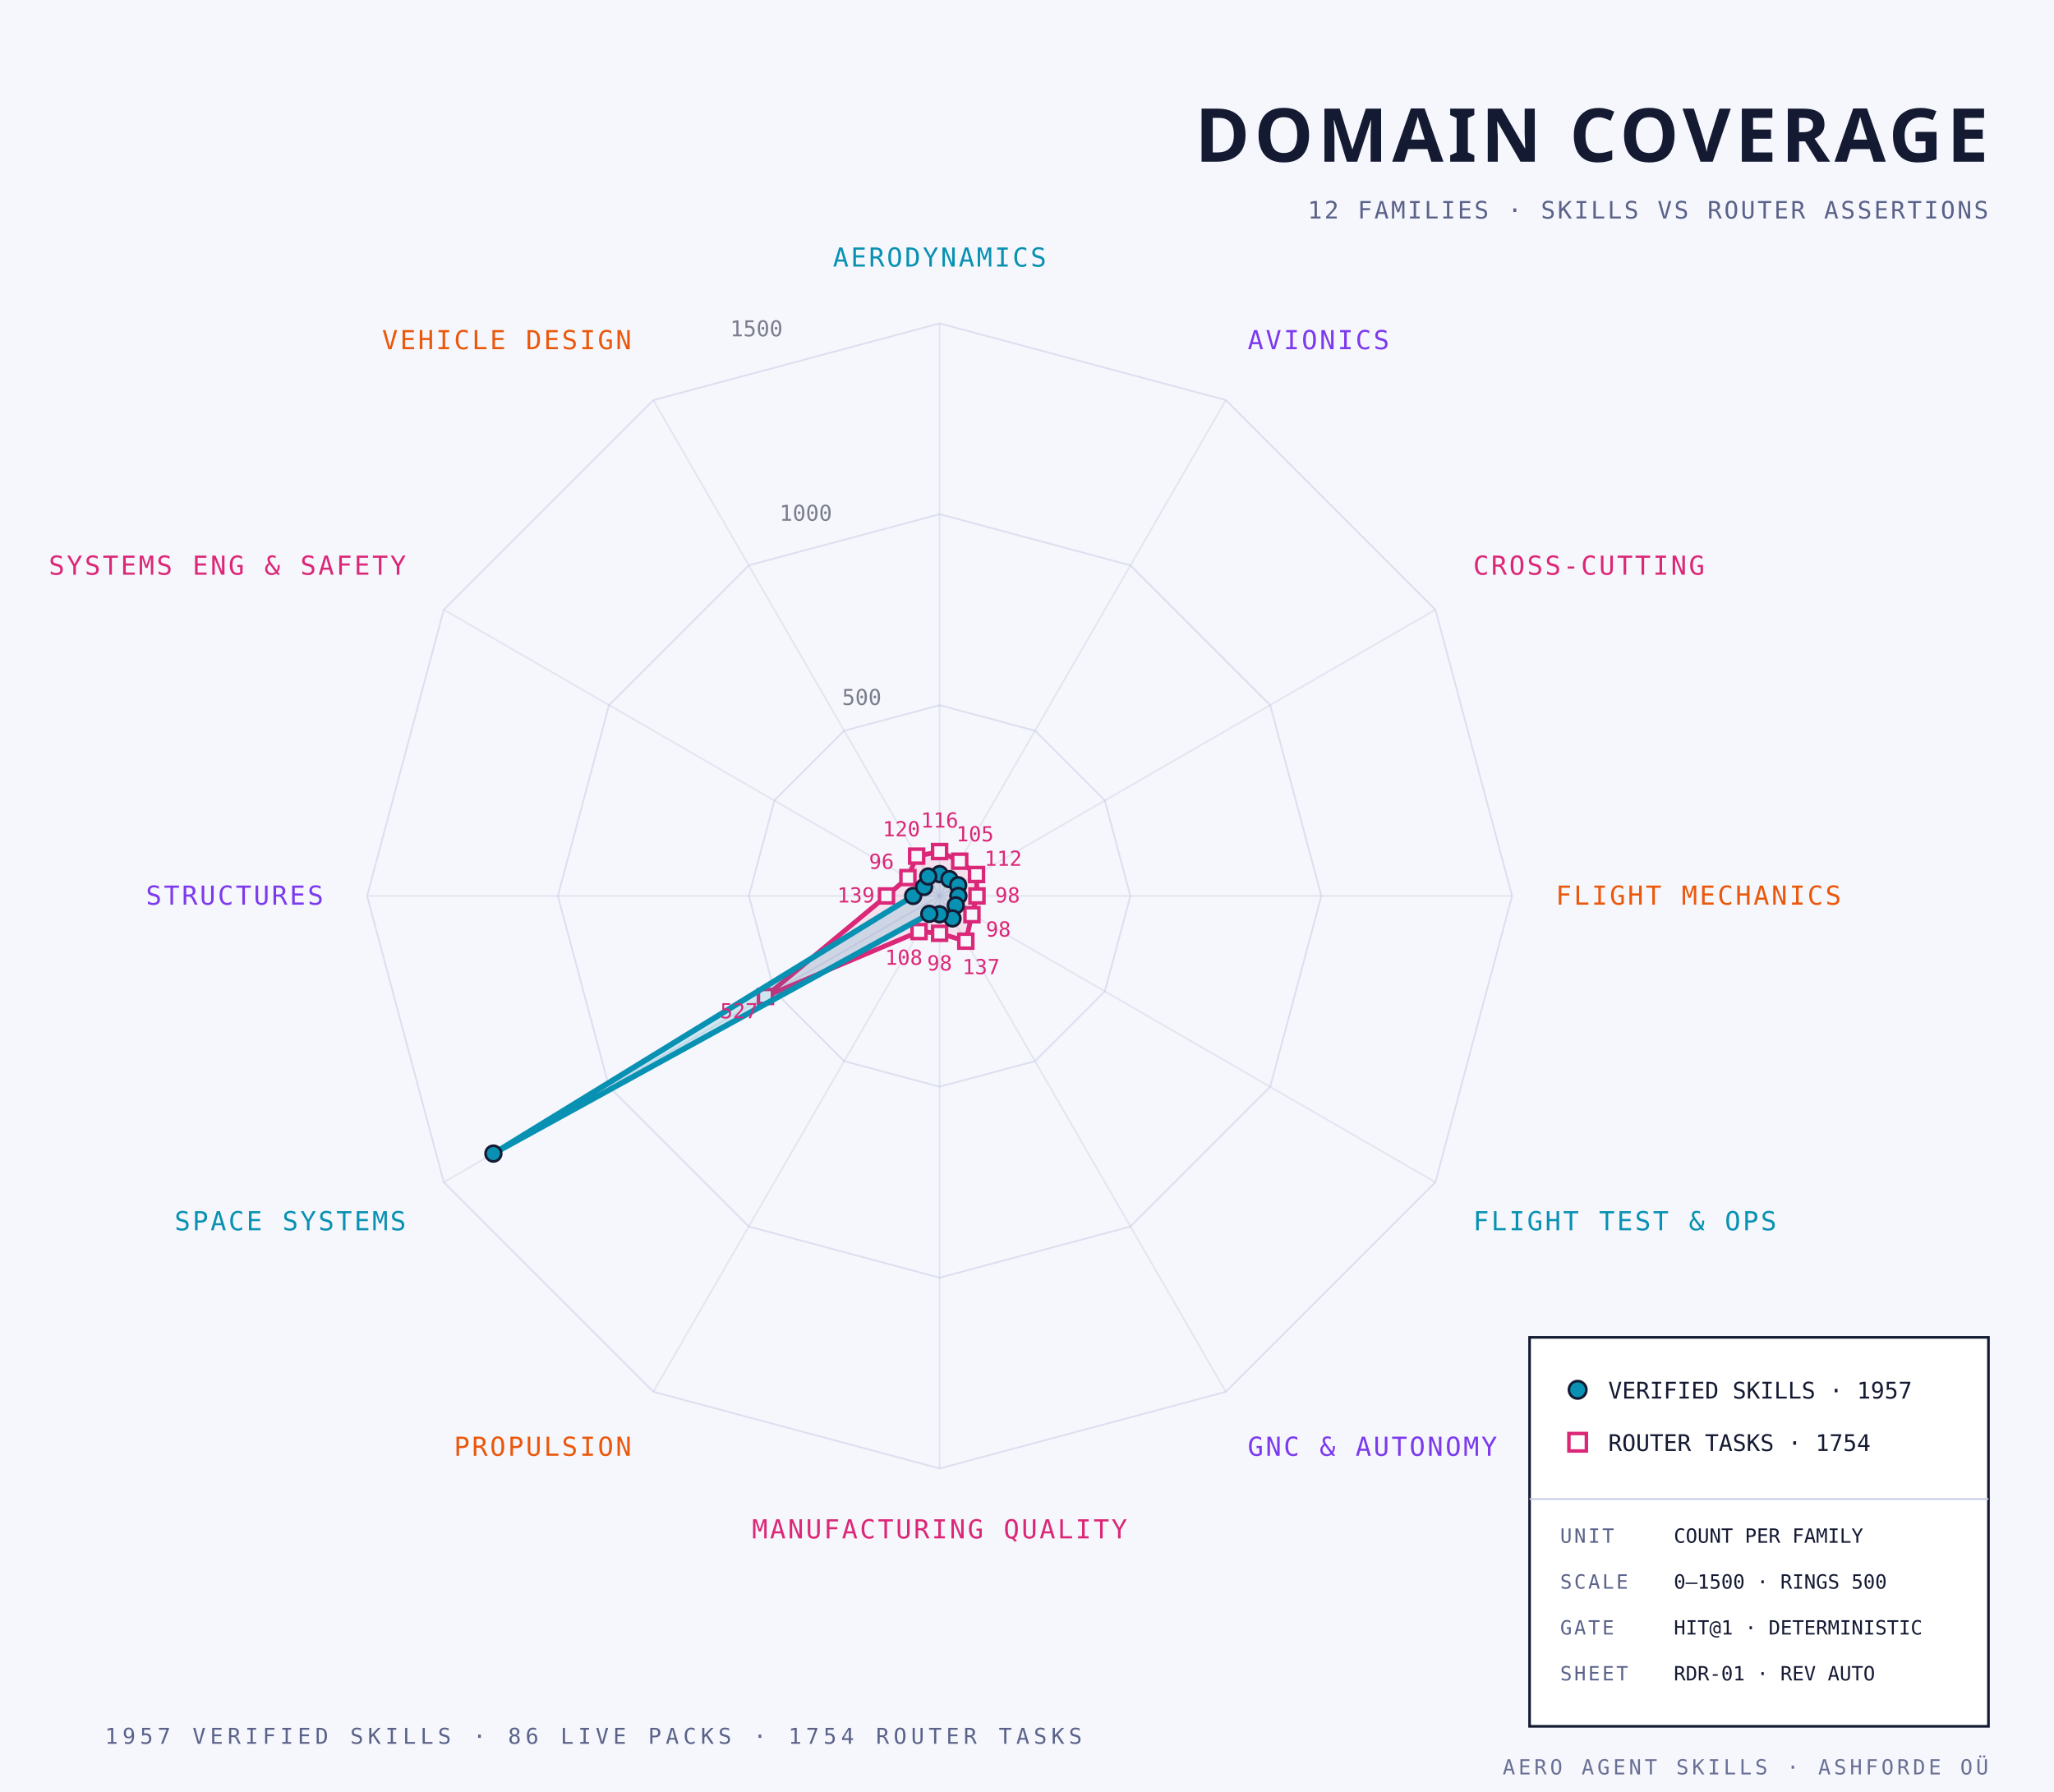
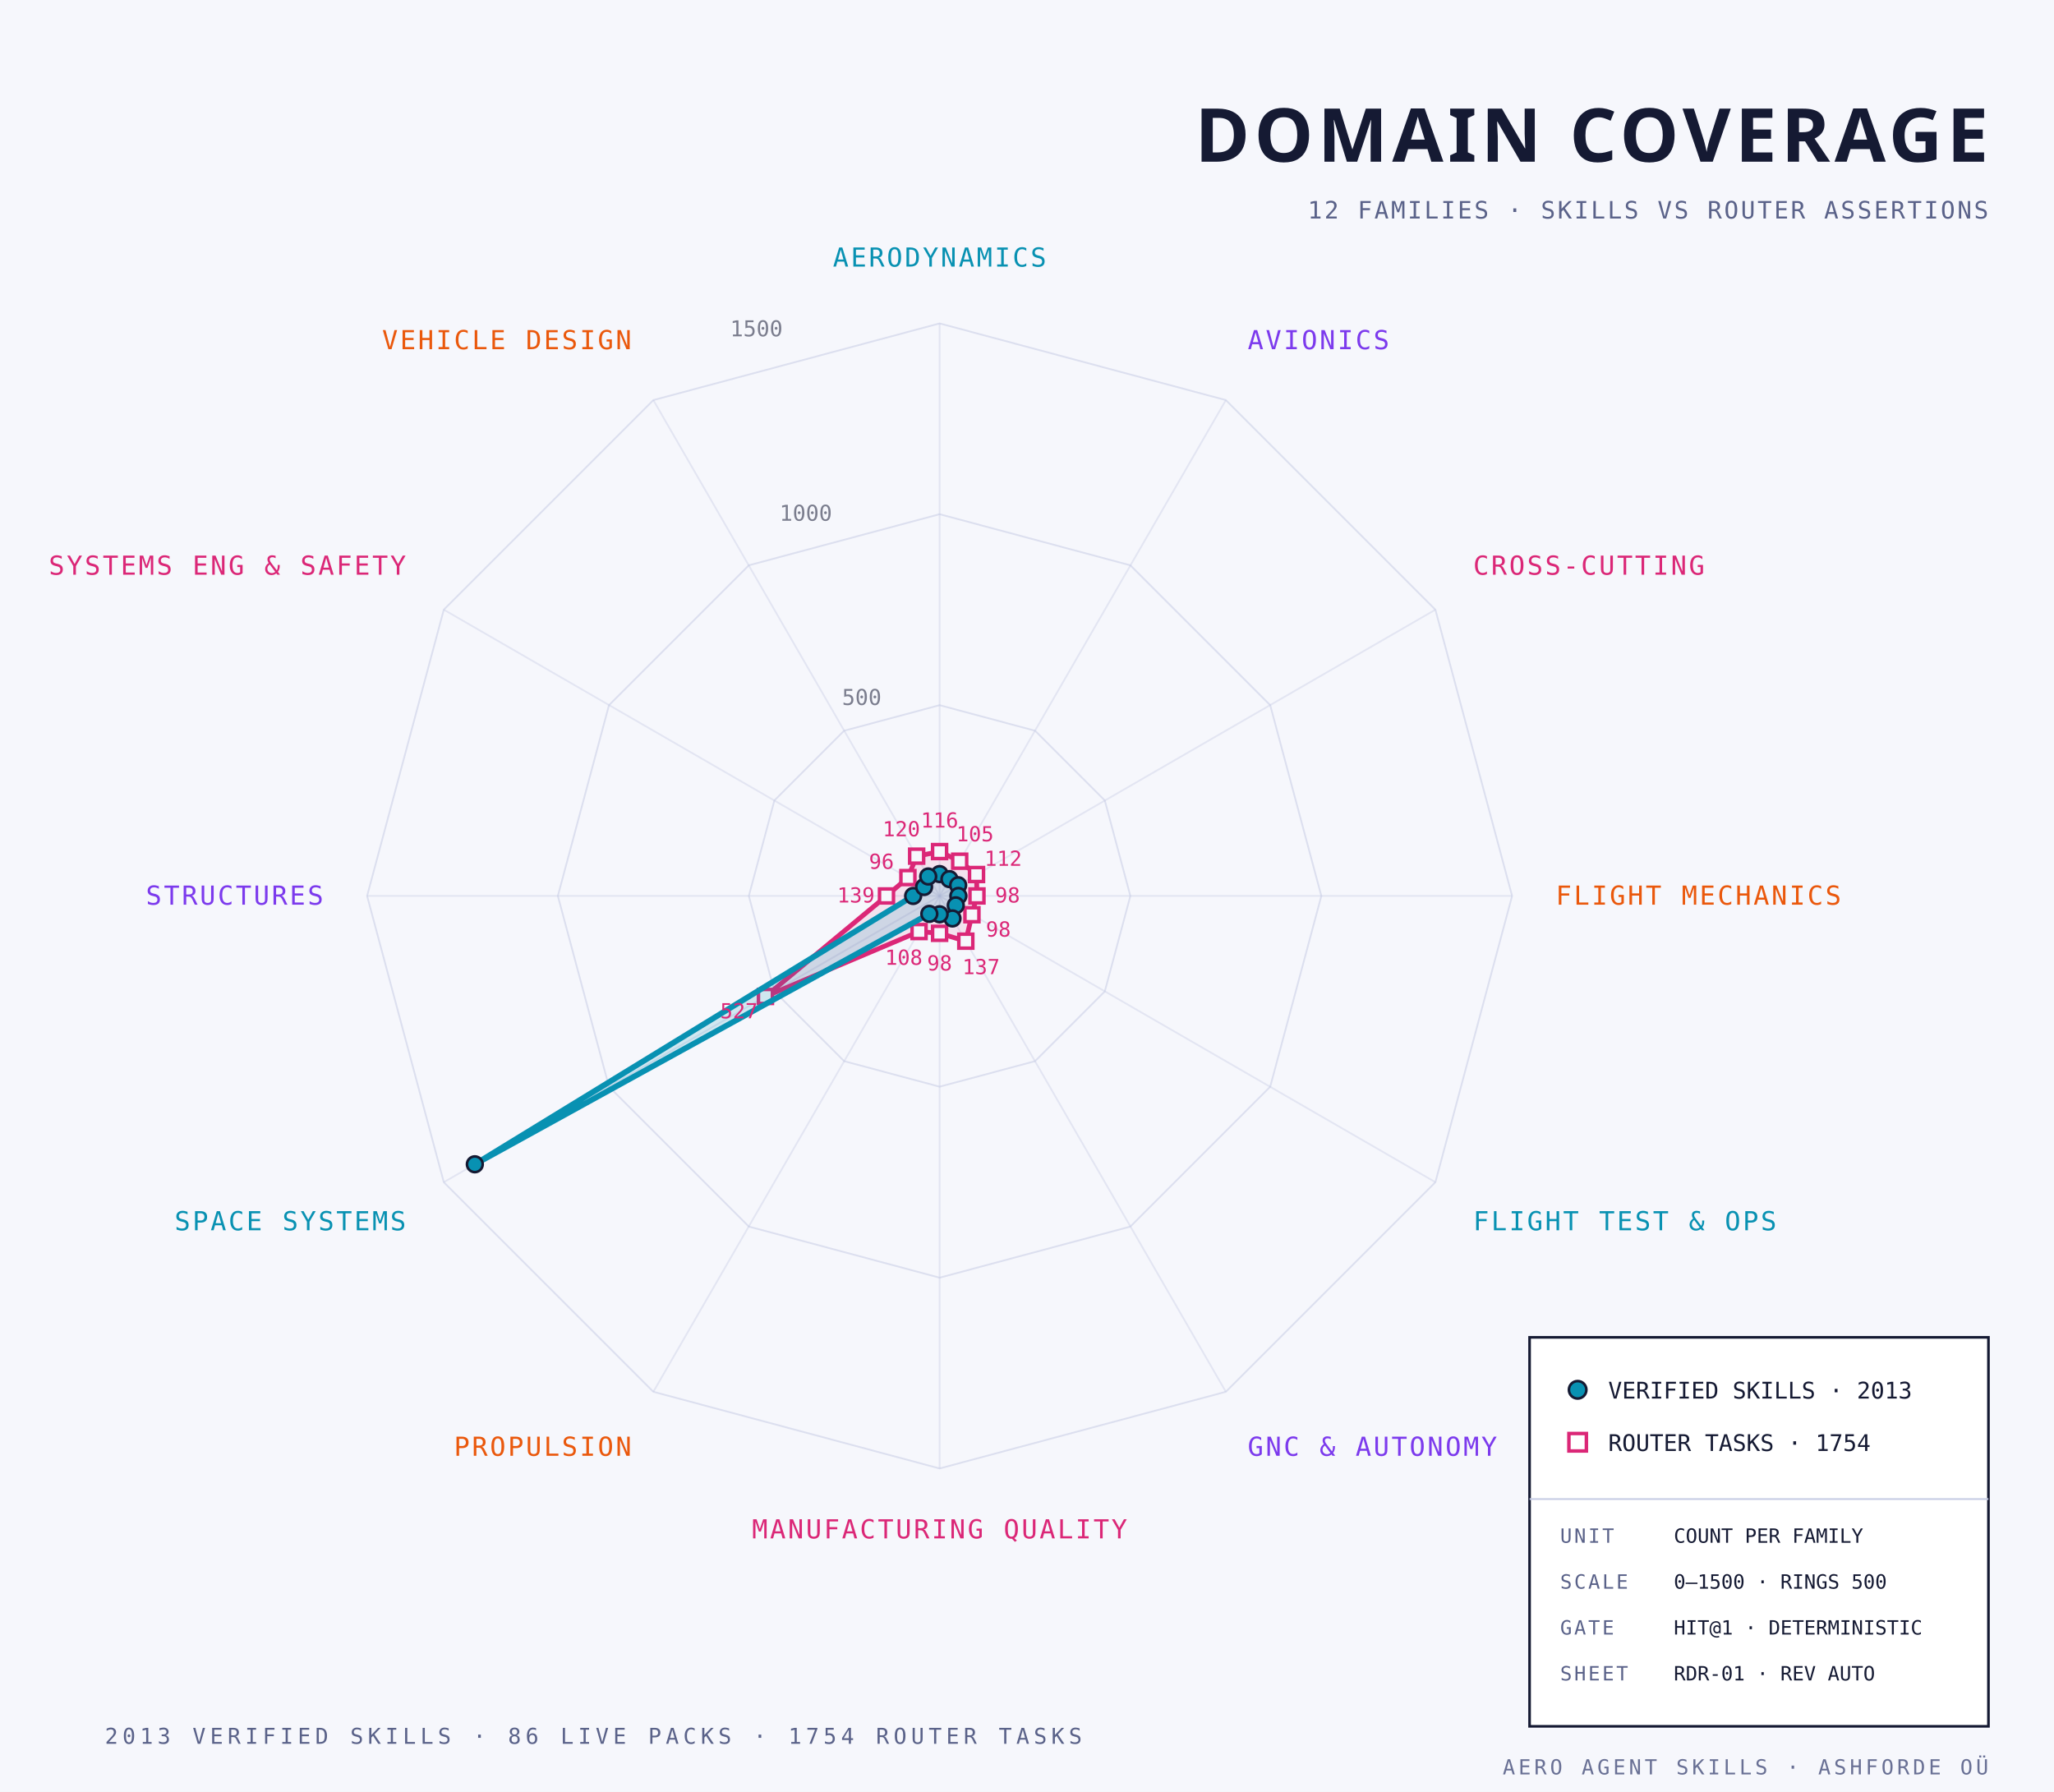
<svg xmlns="http://www.w3.org/2000/svg" width="940" height="820" viewBox="0 0 940 820">
  <style>
    .mono { font-family: "JetBrains Mono", "IBM Plex Mono", "Menlo", monospace; }
    .cond { font-family: "Barlow Condensed", "DIN Condensed", "Arial Narrow", sans-serif; font-weight: 700; text-transform: uppercase; }
    .serif { font-family: "Instrument Serif", Georgia, serif; font-style: italic; }
  </style>
  <rect width="940" height="820" fill="#f6f7fc" />
  <polygon points="430.0,322.7 473.7,334.4 505.6,366.3 517.3,410.0 505.6,453.7 473.7,485.6 430.0,497.3 386.3,485.6 354.4,453.7 342.7,410.0 354.4,366.3 386.3,334.4" fill="none" stroke="#c6cce4" stroke-width="0.8" stroke-opacity="0.55" />
  <polygon points="430.0,235.3 517.3,258.7 581.3,322.7 604.7,410.0 581.3,497.3 517.3,561.3 430.0,584.7 342.7,561.3 278.7,497.3 255.3,410.0 278.7,322.7 342.7,258.7" fill="none" stroke="#c6cce4" stroke-width="0.8" stroke-opacity="0.55" />
  <polygon points="430.0,148.0 561.0,183.1 656.9,279.0 692.0,410.0 656.9,541.0 561.0,636.9 430.0,672.0 299.0,636.9 203.1,541.0 168.0,410.0 203.1,279.0 299.0,183.1" fill="none" stroke="#c6cce4" stroke-width="0.8" stroke-opacity="0.55" />
  <line x1="430" y1="410" x2="430.0" y2="148.0" stroke="#c6cce4" stroke-width="0.8" stroke-opacity="0.4" />
  <line x1="430" y1="410" x2="561.0" y2="183.1" stroke="#c6cce4" stroke-width="0.8" stroke-opacity="0.4" />
  <line x1="430" y1="410" x2="656.9" y2="279.0" stroke="#c6cce4" stroke-width="0.8" stroke-opacity="0.4" />
  <line x1="430" y1="410" x2="692.0" y2="410.0" stroke="#c6cce4" stroke-width="0.8" stroke-opacity="0.4" />
  <line x1="430" y1="410" x2="656.9" y2="541.0" stroke="#c6cce4" stroke-width="0.8" stroke-opacity="0.4" />
  <line x1="430" y1="410" x2="561.0" y2="636.9" stroke="#c6cce4" stroke-width="0.8" stroke-opacity="0.4" />
  <line x1="430" y1="410" x2="430.0" y2="672.0" stroke="#c6cce4" stroke-width="0.8" stroke-opacity="0.4" />
  <line x1="430" y1="410" x2="299.0" y2="636.9" stroke="#c6cce4" stroke-width="0.8" stroke-opacity="0.4" />
  <line x1="430" y1="410" x2="203.1" y2="541.0" stroke="#c6cce4" stroke-width="0.8" stroke-opacity="0.4" />
  <line x1="430" y1="410" x2="168.0" y2="410.0" stroke="#c6cce4" stroke-width="0.8" stroke-opacity="0.4" />
  <line x1="430" y1="410" x2="203.1" y2="279.0" stroke="#c6cce4" stroke-width="0.8" stroke-opacity="0.4" />
  <line x1="430" y1="410" x2="299.0" y2="183.1" stroke="#c6cce4" stroke-width="0.8" stroke-opacity="0.4" />
  <text class="mono" x="403.4" y="322.6" text-anchor="end" font-size="10" fill="#151a33" opacity="0.55">500</text>
  <text class="mono" x="380.8" y="238.3" text-anchor="end" font-size="10" fill="#151a33" opacity="0.55">1000</text>
  <text class="mono" x="358.2" y="153.9" text-anchor="end" font-size="10" fill="#151a33" opacity="0.55">1500</text>
  <text class="mono" x="430.0" y="122.0" text-anchor="middle" font-size="12" fill="#0891b2" letter-spacing="1">AERODYNAMICS</text>
  <text class="mono" x="571.0" y="159.8" text-anchor="start" font-size="12" fill="#7c3aed" letter-spacing="1">AVIONICS</text>
  <text class="mono" x="674.2" y="263.0" text-anchor="start" font-size="12" fill="#db2777" letter-spacing="1">CROSS-CUTTING</text>
  <text class="mono" x="712.0" y="414.0" text-anchor="start" font-size="12" fill="#ea580c" letter-spacing="1">FLIGHT MECHANICS</text>
  <text class="mono" x="674.2" y="563.0" text-anchor="start" font-size="12" fill="#0891b2" letter-spacing="1">FLIGHT TEST &amp; OPS</text>
  <text class="mono" x="571.0" y="666.2" text-anchor="start" font-size="12" fill="#7c3aed" letter-spacing="1">GNC &amp; AUTONOMY</text>
  <text class="mono" x="430.0" y="704.0" text-anchor="middle" font-size="12" fill="#db2777" letter-spacing="1">MANUFACTURING QUALITY</text>
  <text class="mono" x="289.0" y="666.2" text-anchor="end" font-size="12" fill="#ea580c" letter-spacing="1">PROPULSION</text>
  <text class="mono" x="185.8" y="563.0" text-anchor="end" font-size="12" fill="#0891b2" letter-spacing="1">SPACE SYSTEMS</text>
  <text class="mono" x="148.0" y="414.0" text-anchor="end" font-size="12" fill="#7c3aed" letter-spacing="1">STRUCTURES</text>
  <text class="mono" x="185.8" y="263.0" text-anchor="end" font-size="12" fill="#db2777" letter-spacing="1">SYSTEMS ENG &amp; SAFETY</text>
  <text class="mono" x="289.0" y="159.8" text-anchor="end" font-size="12" fill="#ea580c" letter-spacing="1">VEHICLE DESIGN</text>
  <polygon points="430.0,389.7 439.2,394.1 446.9,400.2 447.1,410.0 444.8,418.6 442.0,430.7 430.0,427.1 420.6,426.3 350.3,456.0 405.7,410.0 415.5,401.6 419.5,391.8" fill="#db2777" fill-opacity="0.10" stroke="#db2777" stroke-width="2.2" />
  <rect x="426.8" y="386.5" width="6.4" height="6.4" fill="#f6f7fc" stroke="#db2777" stroke-width="1.6" />
  <rect x="436.0" y="390.9" width="6.4" height="6.4" fill="#f6f7fc" stroke="#db2777" stroke-width="1.6" />
  <rect x="443.7" y="397.0" width="6.4" height="6.4" fill="#f6f7fc" stroke="#db2777" stroke-width="1.6" />
  <rect x="443.9" y="406.8" width="6.4" height="6.4" fill="#f6f7fc" stroke="#db2777" stroke-width="1.6" />
  <rect x="441.6" y="415.4" width="6.4" height="6.4" fill="#f6f7fc" stroke="#db2777" stroke-width="1.6" />
  <rect x="438.8" y="427.5" width="6.4" height="6.4" fill="#f6f7fc" stroke="#db2777" stroke-width="1.6" />
  <rect x="426.8" y="423.9" width="6.4" height="6.4" fill="#f6f7fc" stroke="#db2777" stroke-width="1.6" />
  <rect x="417.4" y="423.1" width="6.4" height="6.4" fill="#f6f7fc" stroke="#db2777" stroke-width="1.6" />
  <rect x="347.1" y="452.8" width="6.4" height="6.4" fill="#f6f7fc" stroke="#db2777" stroke-width="1.6" />
  <rect x="402.5" y="406.8" width="6.4" height="6.4" fill="#f6f7fc" stroke="#db2777" stroke-width="1.6" />
  <rect x="412.3" y="398.4" width="6.4" height="6.4" fill="#f6f7fc" stroke="#db2777" stroke-width="1.6" />
  <rect x="416.3" y="388.6" width="6.4" height="6.4" fill="#f6f7fc" stroke="#db2777" stroke-width="1.6" />
-   <polygon points="430.0,400.0 434.5,402.3 438.5,405.1 438.6,410.0 437.4,414.3 435.9,420.3 430.0,418.4 425.3,418.2 225.8,527.9 417.9,410.0 422.9,405.9 424.8,401.1" fill="#0891b2" fill-opacity="0.16" stroke="#0891b2" stroke-width="2.6" />
+   <polygon points="430.0,400.0 434.5,402.3 438.5,405.1 438.6,410.0 437.4,414.3 435.9,420.3 430.0,418.4 425.3,418.2 217.3,532.8 417.9,410.0 422.9,405.9 424.8,401.1" fill="#0891b2" fill-opacity="0.16" stroke="#0891b2" stroke-width="2.6" />
  <circle cx="430.0" cy="400.0" r="3.6" fill="#0891b2" stroke="#151a33" stroke-width="1.2" />
  <circle cx="434.5" cy="402.3" r="3.6" fill="#0891b2" stroke="#151a33" stroke-width="1.2" />
  <circle cx="438.5" cy="405.1" r="3.6" fill="#0891b2" stroke="#151a33" stroke-width="1.2" />
  <circle cx="438.6" cy="410.0" r="3.6" fill="#0891b2" stroke="#151a33" stroke-width="1.2" />
  <circle cx="437.4" cy="414.3" r="3.6" fill="#0891b2" stroke="#151a33" stroke-width="1.2" />
  <circle cx="435.9" cy="420.3" r="3.6" fill="#0891b2" stroke="#151a33" stroke-width="1.2" />
  <circle cx="430.0" cy="418.4" r="3.6" fill="#0891b2" stroke="#151a33" stroke-width="1.2" />
  <circle cx="425.3" cy="418.2" r="3.6" fill="#0891b2" stroke="#151a33" stroke-width="1.2" />
-   <circle cx="225.8" cy="527.9" r="3.6" fill="#0891b2" stroke="#151a33" stroke-width="1.2" />
+   <circle cx="217.3" cy="532.8" r="3.6" fill="#0891b2" stroke="#151a33" stroke-width="1.2" />
  <circle cx="417.9" cy="410.0" r="3.6" fill="#0891b2" stroke="#151a33" stroke-width="1.2" />
  <circle cx="422.9" cy="405.9" r="3.6" fill="#0891b2" stroke="#151a33" stroke-width="1.2" />
  <circle cx="424.8" cy="401.1" r="3.6" fill="#0891b2" stroke="#151a33" stroke-width="1.2" />
  <text class="mono" x="430.0" y="378.7" text-anchor="middle" font-size="9.5" fill="#db2777">116</text>
  <text class="mono" x="446.2" y="385.0" text-anchor="middle" font-size="9.5" fill="#db2777">105</text>
  <text class="mono" x="459.1" y="396.2" text-anchor="middle" font-size="9.5" fill="#db2777">112</text>
  <text class="mono" x="461.1" y="413.0" text-anchor="middle" font-size="9.5" fill="#db2777">98</text>
  <text class="mono" x="456.9" y="428.6" text-anchor="middle" font-size="9.5" fill="#db2777">98</text>
  <text class="mono" x="449.0" y="445.8" text-anchor="middle" font-size="9.5" fill="#db2777">137</text>
  <text class="mono" x="430.0" y="444.1" text-anchor="middle" font-size="9.5" fill="#db2777">98</text>
  <text class="mono" x="413.6" y="441.5" text-anchor="middle" font-size="9.5" fill="#db2777">108</text>
  <text class="mono" x="338.2" y="466.0" text-anchor="middle" font-size="9.5" fill="#db2777">527</text>
  <text class="mono" x="391.7" y="413.0" text-anchor="middle" font-size="9.5" fill="#db2777">139</text>
  <text class="mono" x="403.4" y="397.6" text-anchor="middle" font-size="9.5" fill="#db2777">96</text>
  <text class="mono" x="412.5" y="382.7" text-anchor="middle" font-size="9.5" fill="#db2777">120</text>
  <text class="cond" x="910.0" y="74.0" text-anchor="end" font-size="34" fill="#151a33" letter-spacing="2">DOMAIN COVERAGE</text>
  <text class="mono" x="910.0" y="100.0" text-anchor="end" font-size="11" fill="#5a6289" letter-spacing="1">12 FAMILIES · SKILLS VS ROUTER ASSERTIONS</text>
  <rect x="700" y="612" width="210" height="178" fill="#ffffff" stroke="#151a33" stroke-width="1.2" />
  <line x1="700" y1="686" x2="910" y2="686" stroke="#c6cce4" stroke-width="0.8" />
  <circle cx="722" cy="636" r="4" fill="#0891b2" stroke="#151a33" stroke-width="1.2" />
-   <text class="mono" x="736.0" y="640.0" text-anchor="start" font-size="10.5" fill="#151a33">VERIFIED SKILLS · 1957</text>
+   <text class="mono" x="736.0" y="640.0" text-anchor="start" font-size="10.5" fill="#151a33">VERIFIED SKILLS · 2013</text>
  <rect x="718" y="656" width="8" height="8" fill="none" stroke="#db2777" stroke-width="1.6" />
  <text class="mono" x="736.0" y="664.0" text-anchor="start" font-size="10.5" fill="#151a33">ROUTER TASKS · 1754</text>
  <text class="mono" x="714.0" y="706.0" text-anchor="start" font-size="9" fill="#5a6289" letter-spacing="1">UNIT</text>
  <text class="mono" x="766.0" y="706.0" text-anchor="start" font-size="9" fill="#151a33">COUNT PER FAMILY</text>
  <text class="mono" x="714.0" y="727.0" text-anchor="start" font-size="9" fill="#5a6289" letter-spacing="1">SCALE</text>
  <text class="mono" x="766.0" y="727.0" text-anchor="start" font-size="9" fill="#151a33">0–1500 · RINGS 500</text>
  <text class="mono" x="714.0" y="748.0" text-anchor="start" font-size="9" fill="#5a6289" letter-spacing="1">GATE</text>
  <text class="mono" x="766.0" y="748.0" text-anchor="start" font-size="9" fill="#151a33">HIT@1 · DETERMINISTIC</text>
  <text class="mono" x="714.0" y="769.0" text-anchor="start" font-size="9" fill="#5a6289" letter-spacing="1">SHEET</text>
  <text class="mono" x="766.0" y="769.0" text-anchor="start" font-size="9" fill="#151a33">RDR-01 · REV AUTO</text>
-   <text class="mono" x="48.0" y="798.0" text-anchor="start" font-size="10" fill="#5a6289" letter-spacing="2">1957 VERIFIED SKILLS · 86 LIVE PACKS · 1754 ROUTER TASKS</text>
+   <text class="mono" x="48.0" y="798.0" text-anchor="start" font-size="10" fill="#5a6289" letter-spacing="2">2013 VERIFIED SKILLS · 86 LIVE PACKS · 1754 ROUTER TASKS</text>
  <text class="mono" x="910.0" y="812.0" text-anchor="end" font-size="9.5" fill="#5a6289" letter-spacing="1.5" opacity="0.9">AERO AGENT SKILLS · ASHFORDE OÜ</text>
</svg>
